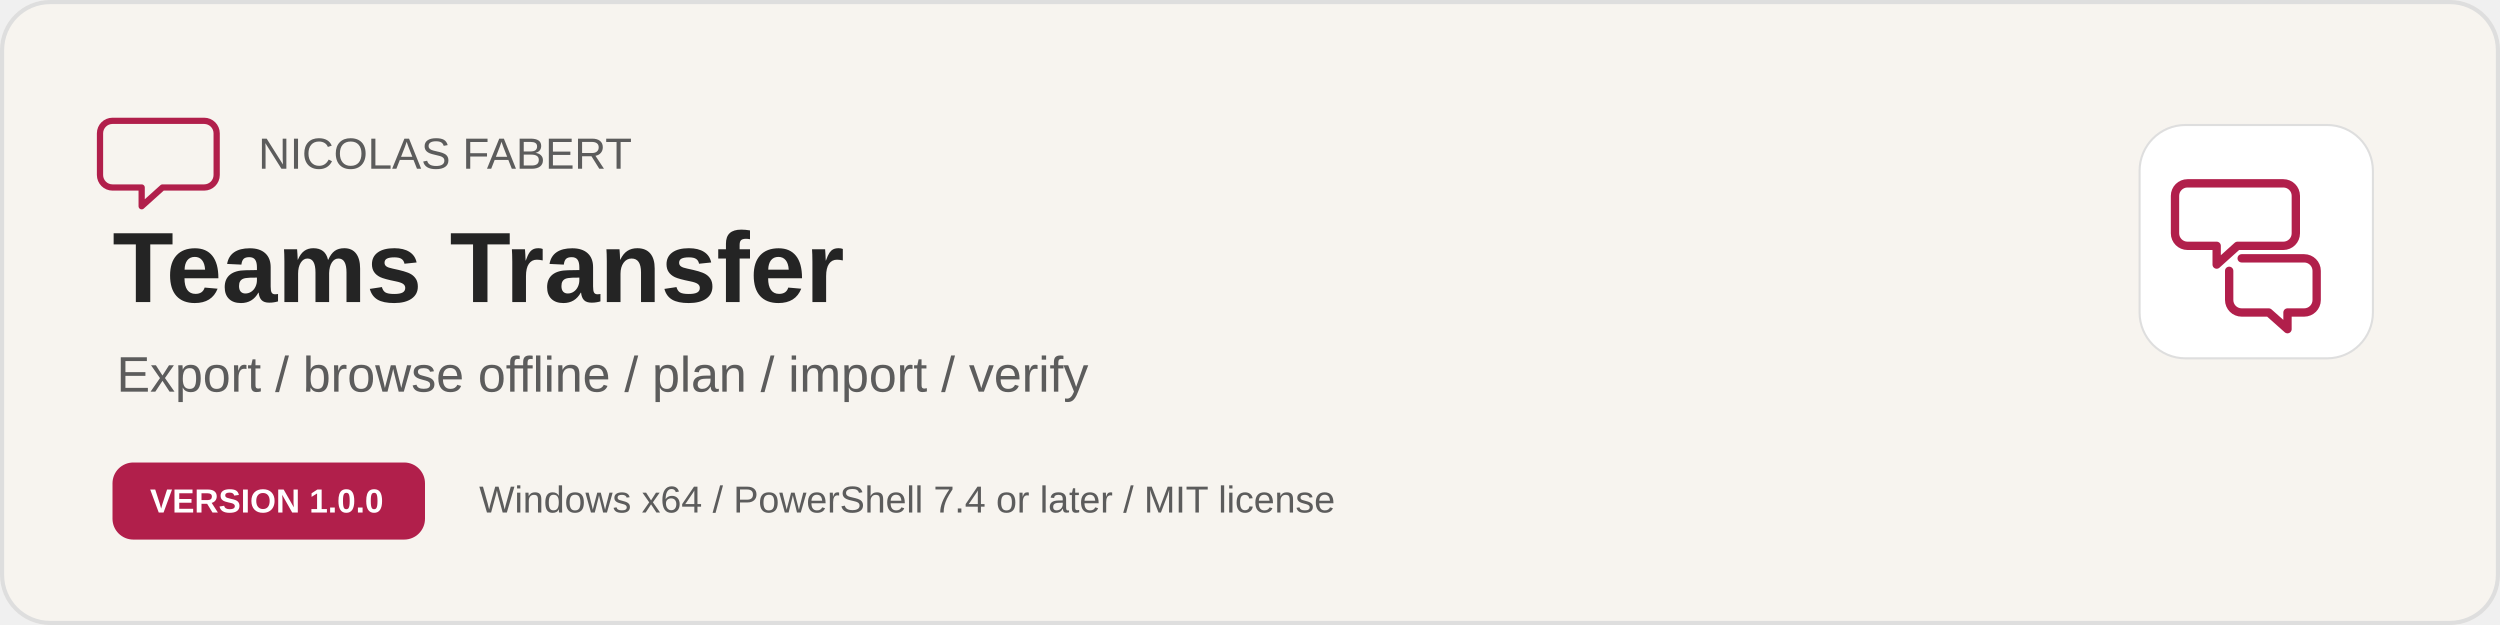
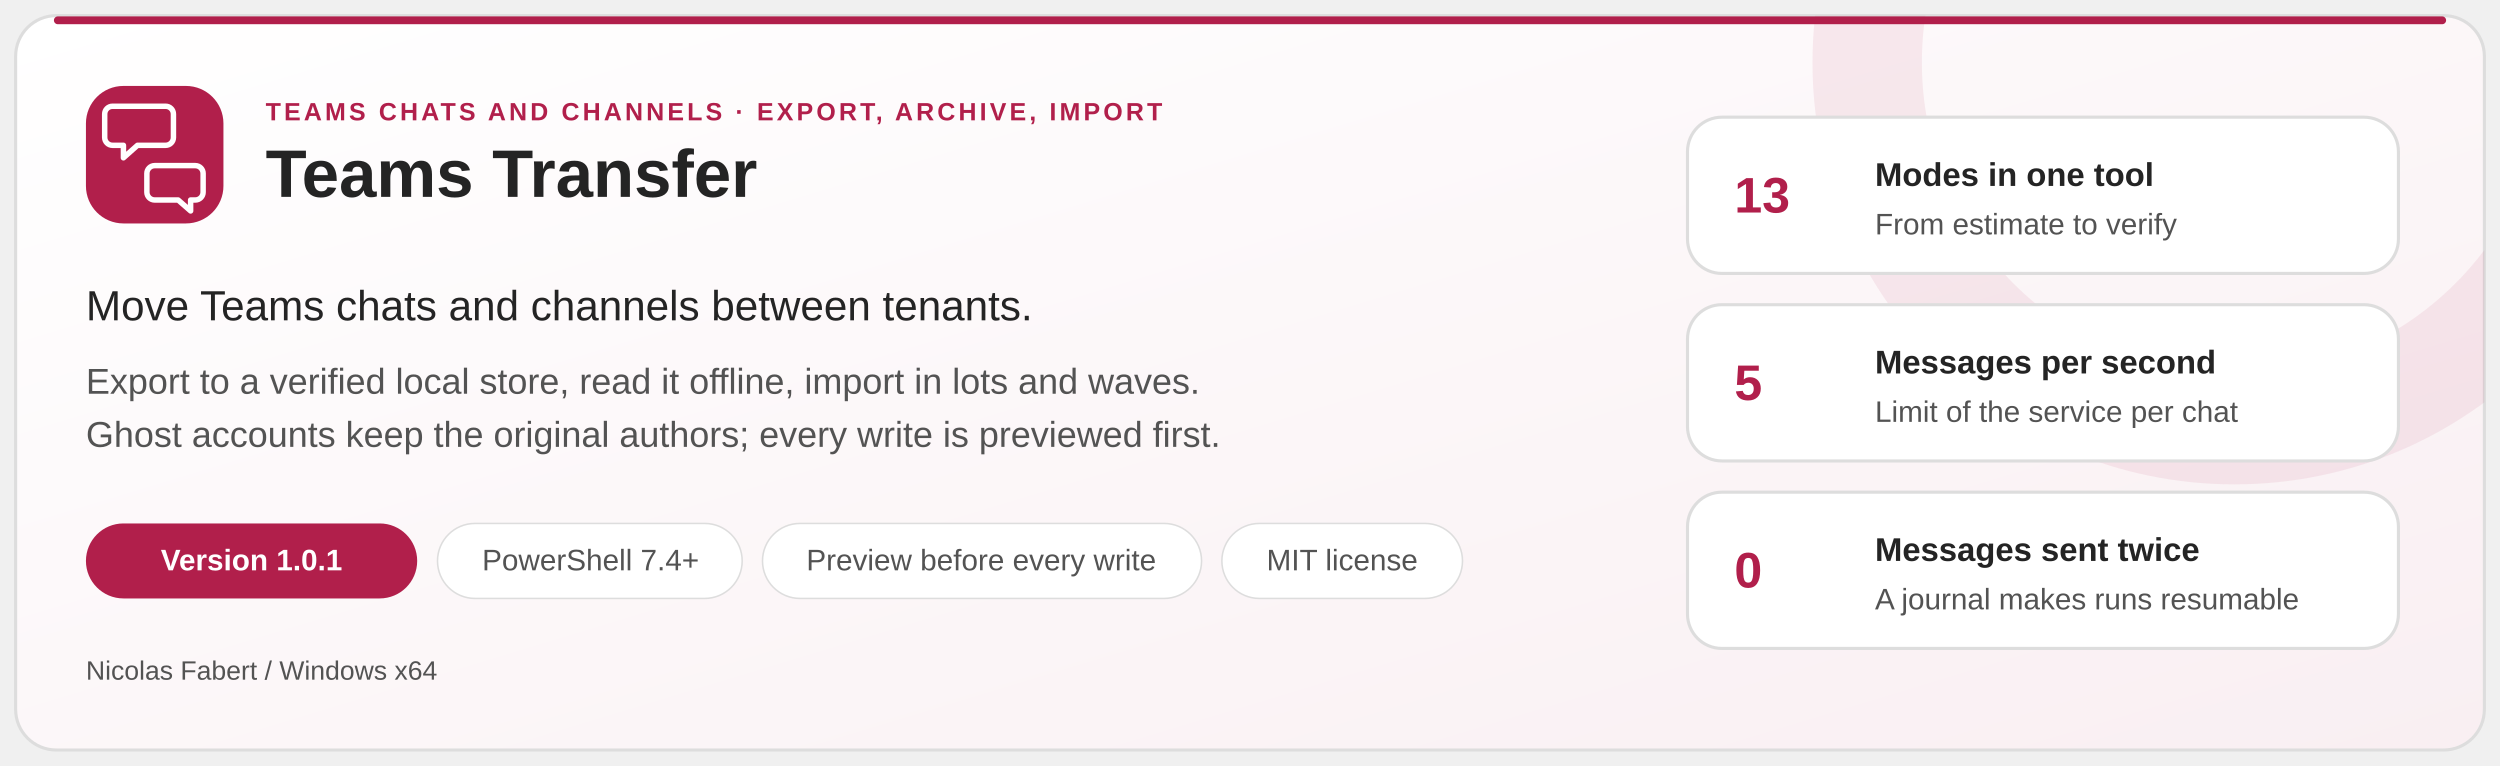
- <svg xmlns="http://www.w3.org/2000/svg" width="1200" height="300" viewBox="0 0 1200 300" role="img" aria-labelledby="title desc">
-   <rect width="1200" height="300" rx="24" fill="#f7f4ef" />
-   <rect x="1" y="1" width="1198" height="298" rx="23" fill="none" stroke="#dedede" stroke-width="2" />
-   <path d="M54 58h44a6 6 0 0 1 6 6v20a6 6 0 0 1-6 6H78l-10 9v-9H54a6 6 0 0 1-6-6V64a6 6 0 0 1 6-6z" fill="none" stroke="#b11f4b" stroke-width="3" stroke-linejoin="round" />
-   <text x="124" y="81" font-family="Segoe UI,Arial,sans-serif" font-size="21" fill="#5c5c5c">NICOLAS FABERT</text>
-   <text x="54" y="145" font-family="Segoe UI,Arial,sans-serif" font-size="48" font-weight="700" fill="#242424">Teams Transfer</text>
-   <text x="56" y="188" font-family="Segoe UI,Arial,sans-serif" font-size="24" fill="#5c5c5c">Export / browse offline / plan / import / verify</text>
-   <rect x="54" y="222" width="150" height="37" rx="10" fill="#b11f4b" />
-   <text x="72" y="246" font-family="Segoe UI,Arial,sans-serif" font-size="16" font-weight="600" fill="#ffffff">VERSION 1.0.0</text>
-   <text x="230" y="246" font-family="Segoe UI,Arial,sans-serif" font-size="18" fill="#5c5c5c">Windows x64 / PowerShell 7.4 or later / MIT license</text>
-   <rect x="1027" y="60" width="112" height="112" rx="22" fill="#ffffff" stroke="#dedede" />
-   <path d="M1050 88h46a6 6 0 0 1 6 6v18a6 6 0 0 1-6 6h-22l-10 9v-9h-14a6 6 0 0 1-6-6V94a6 6 0 0 1 6-6z M1076 124h30a6 6 0 0 1 6 6v14a6 6 0 0 1-6 6h-8v8l-9-8h-13a6 6 0 0 1-6-6v-14" fill="none" stroke="#b11f4b" stroke-width="4" stroke-linejoin="round" stroke-linecap="round" />
+ <svg xmlns="http://www.w3.org/2000/svg" width="1600" height="490" viewBox="0 0 1600 490" role="img" aria-labelledby="title desc">
+   <defs>
+     <linearGradient id="surface" x1="0" y1="0" x2="1" y2="1">
+       <stop stop-color="#ffffff" />
+       <stop offset="1" stop-color="#f9eff2" />
+     </linearGradient>
+     <clipPath id="card">
+       <rect x="10" y="10" width="1580" height="470" rx="26" />
+     </clipPath>
+   </defs>
+   <rect x="10" y="10" width="1580" height="470" rx="26" fill="url(#surface)" stroke="#dddddd" stroke-width="2" />
+   <g clip-path="url(#card)">
+     <circle cx="1430" cy="40" r="235" fill="none" stroke="#b11f4b" stroke-opacity=".08" stroke-width="70" />
+   </g>
+   <path d="M37 13H1563" stroke="#b11f4b" stroke-width="5" stroke-linecap="round" />
+   <g font-family="Segoe UI, Arial, sans-serif">
+     <rect x="55" y="55" width="88" height="88" rx="24" fill="#b11f4b" />
+     <g fill="none" stroke="#ffffff" stroke-width="3.5" stroke-linejoin="round" stroke-linecap="round">
+       <path d="M72 68h34a5 5 0 0 1 5 5v15a5 5 0 0 1-5 5H88l-9 8v-8h-7a5 5 0 0 1-5-5V73a5 5 0 0 1 5-5z" />
+       <path d="M99 106h26a5 5 0 0 1 5 5v12a5 5 0 0 1-5 5h-3v7l-8-7H99a5 5 0 0 1-5-5v-12a5 5 0 0 1 5-5z" />
+     </g>
+     <text x="170" y="77" fill="#b11f4b" font-size="16" font-weight="700" letter-spacing="2">TEAMS CHATS AND CHANNELS · EXPORT, ARCHIVE, IMPORT</text>
+     <text x="170" y="126" fill="#242424" font-size="43" font-weight="700">Teams Transfer</text>
+     <text x="55" y="205" fill="#242424" font-size="27">Move Teams chats and channels between tenants.</text>
+     <text x="55" y="252" fill="#535353" font-size="23">Export to a verified local store, read it offline, import in lots and waves.</text>
+     <text x="55" y="286" fill="#535353" font-size="23">Ghost accounts keep the original authors; every write is previewed first.</text>
+     <rect x="55" y="335" width="212" height="48" rx="24" fill="#b11f4b" />
+     <text x="161" y="365" text-anchor="middle" fill="#ffffff" font-size="19" font-weight="600">Version 1.0.1</text>
+     <rect x="280" y="335" width="195" height="48" rx="24" fill="#ffffff" stroke="#dddddd" />
+     <text x="378" y="365" text-anchor="middle" fill="#535353" font-size="19">PowerShell 7.4+</text>
+     <rect x="488" y="335" width="281" height="48" rx="24" fill="#ffffff" stroke="#dddddd" />
+     <text x="628" y="365" text-anchor="middle" fill="#535353" font-size="19">Preview before every write</text>
+     <rect x="782" y="335" width="154" height="48" rx="24" fill="#ffffff" stroke="#dddddd" />
+     <text x="859" y="365" text-anchor="middle" fill="#535353" font-size="19">MIT license</text>
+     <text x="55" y="435" fill="#535353" font-size="17">Nicolas Fabert / Windows x64</text>
+     <g fill="#ffffff" stroke="#dddddd" stroke-width="2">
+       <rect x="1080" y="75" width="455" height="100" rx="22" />
+       <rect x="1080" y="195" width="455" height="100" rx="22" />
+       <rect x="1080" y="315" width="455" height="100" rx="22" />
+     </g>
+     <g fill="#b11f4b" font-weight="700" font-size="32">
+       <text x="1110" y="136">13</text>
+       <text x="1110" y="256">5</text>
+       <text x="1110" y="376">0</text>
+     </g>
+     <g fill="#242424" font-size="21" font-weight="600">
+       <text x="1200" y="119">Modes in one tool</text>
+       <text x="1200" y="239">Messages per second</text>
+       <text x="1200" y="359">Messages sent twice</text>
+     </g>
+     <g fill="#535353" font-size="19">
+       <text x="1200" y="150">From estimate to verify</text>
+       <text x="1200" y="270">Limit of the service per chat</text>
+       <text x="1200" y="390">A journal makes runs resumable</text>
+     </g>
+   </g>
</svg>
